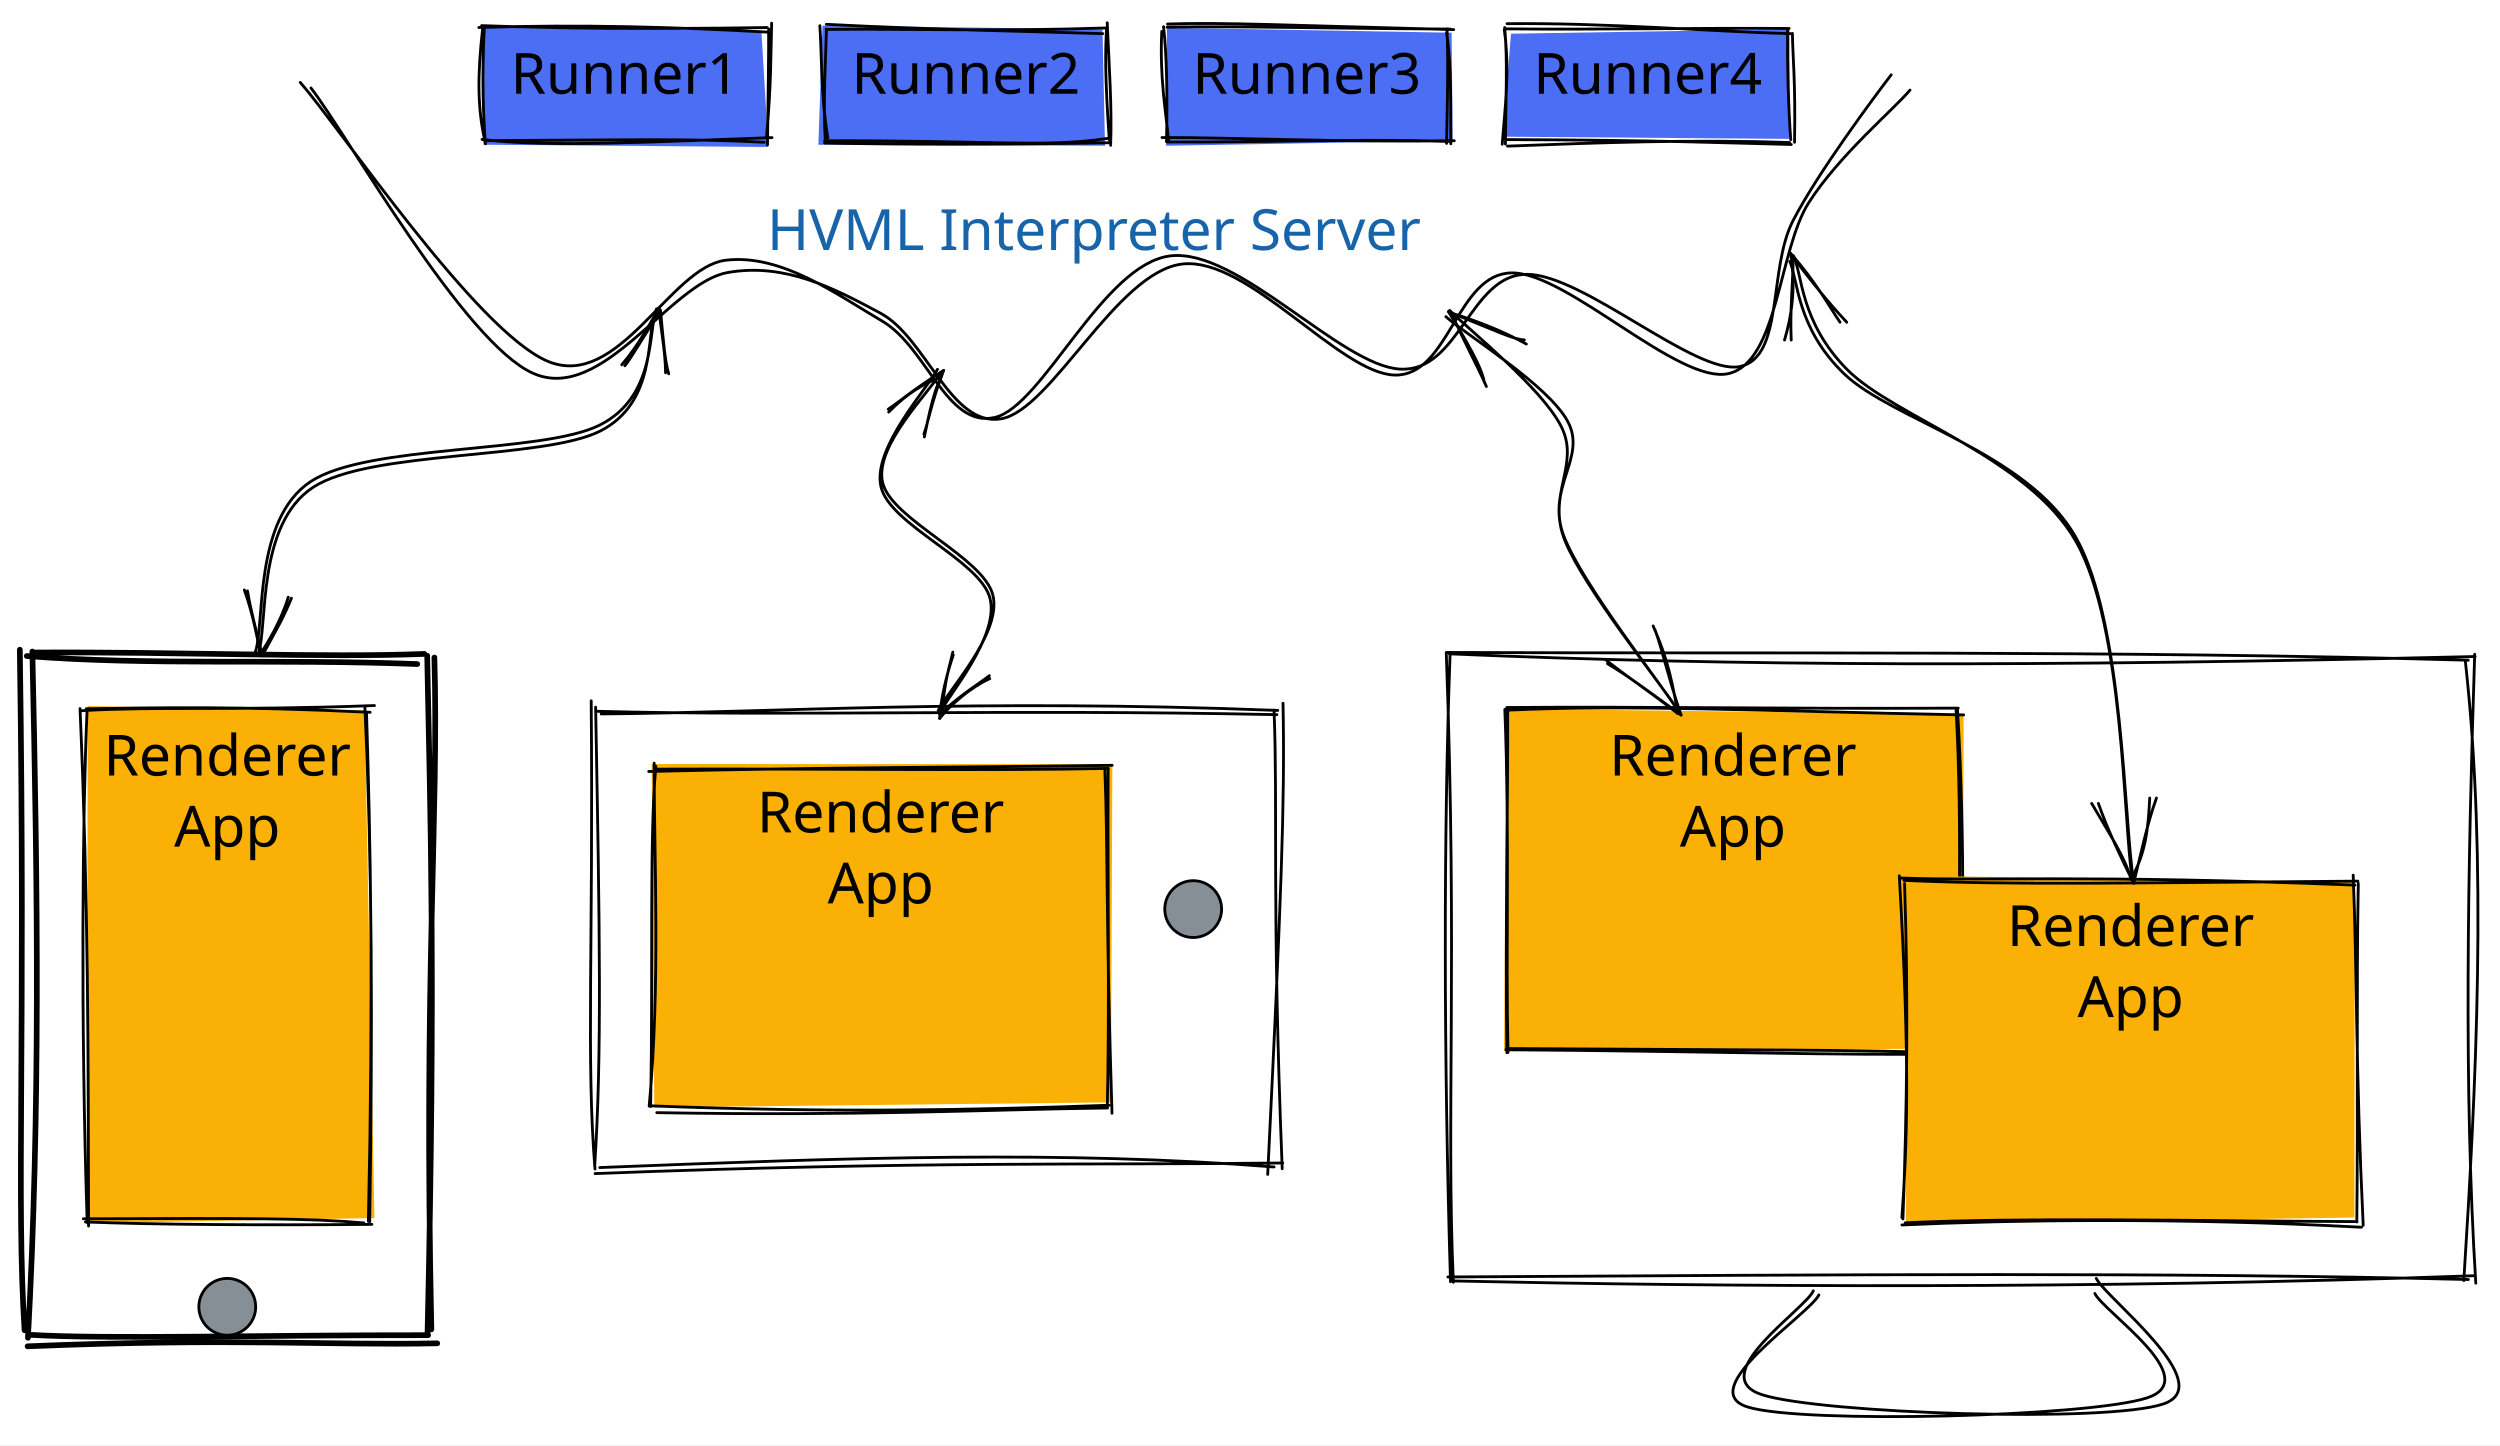
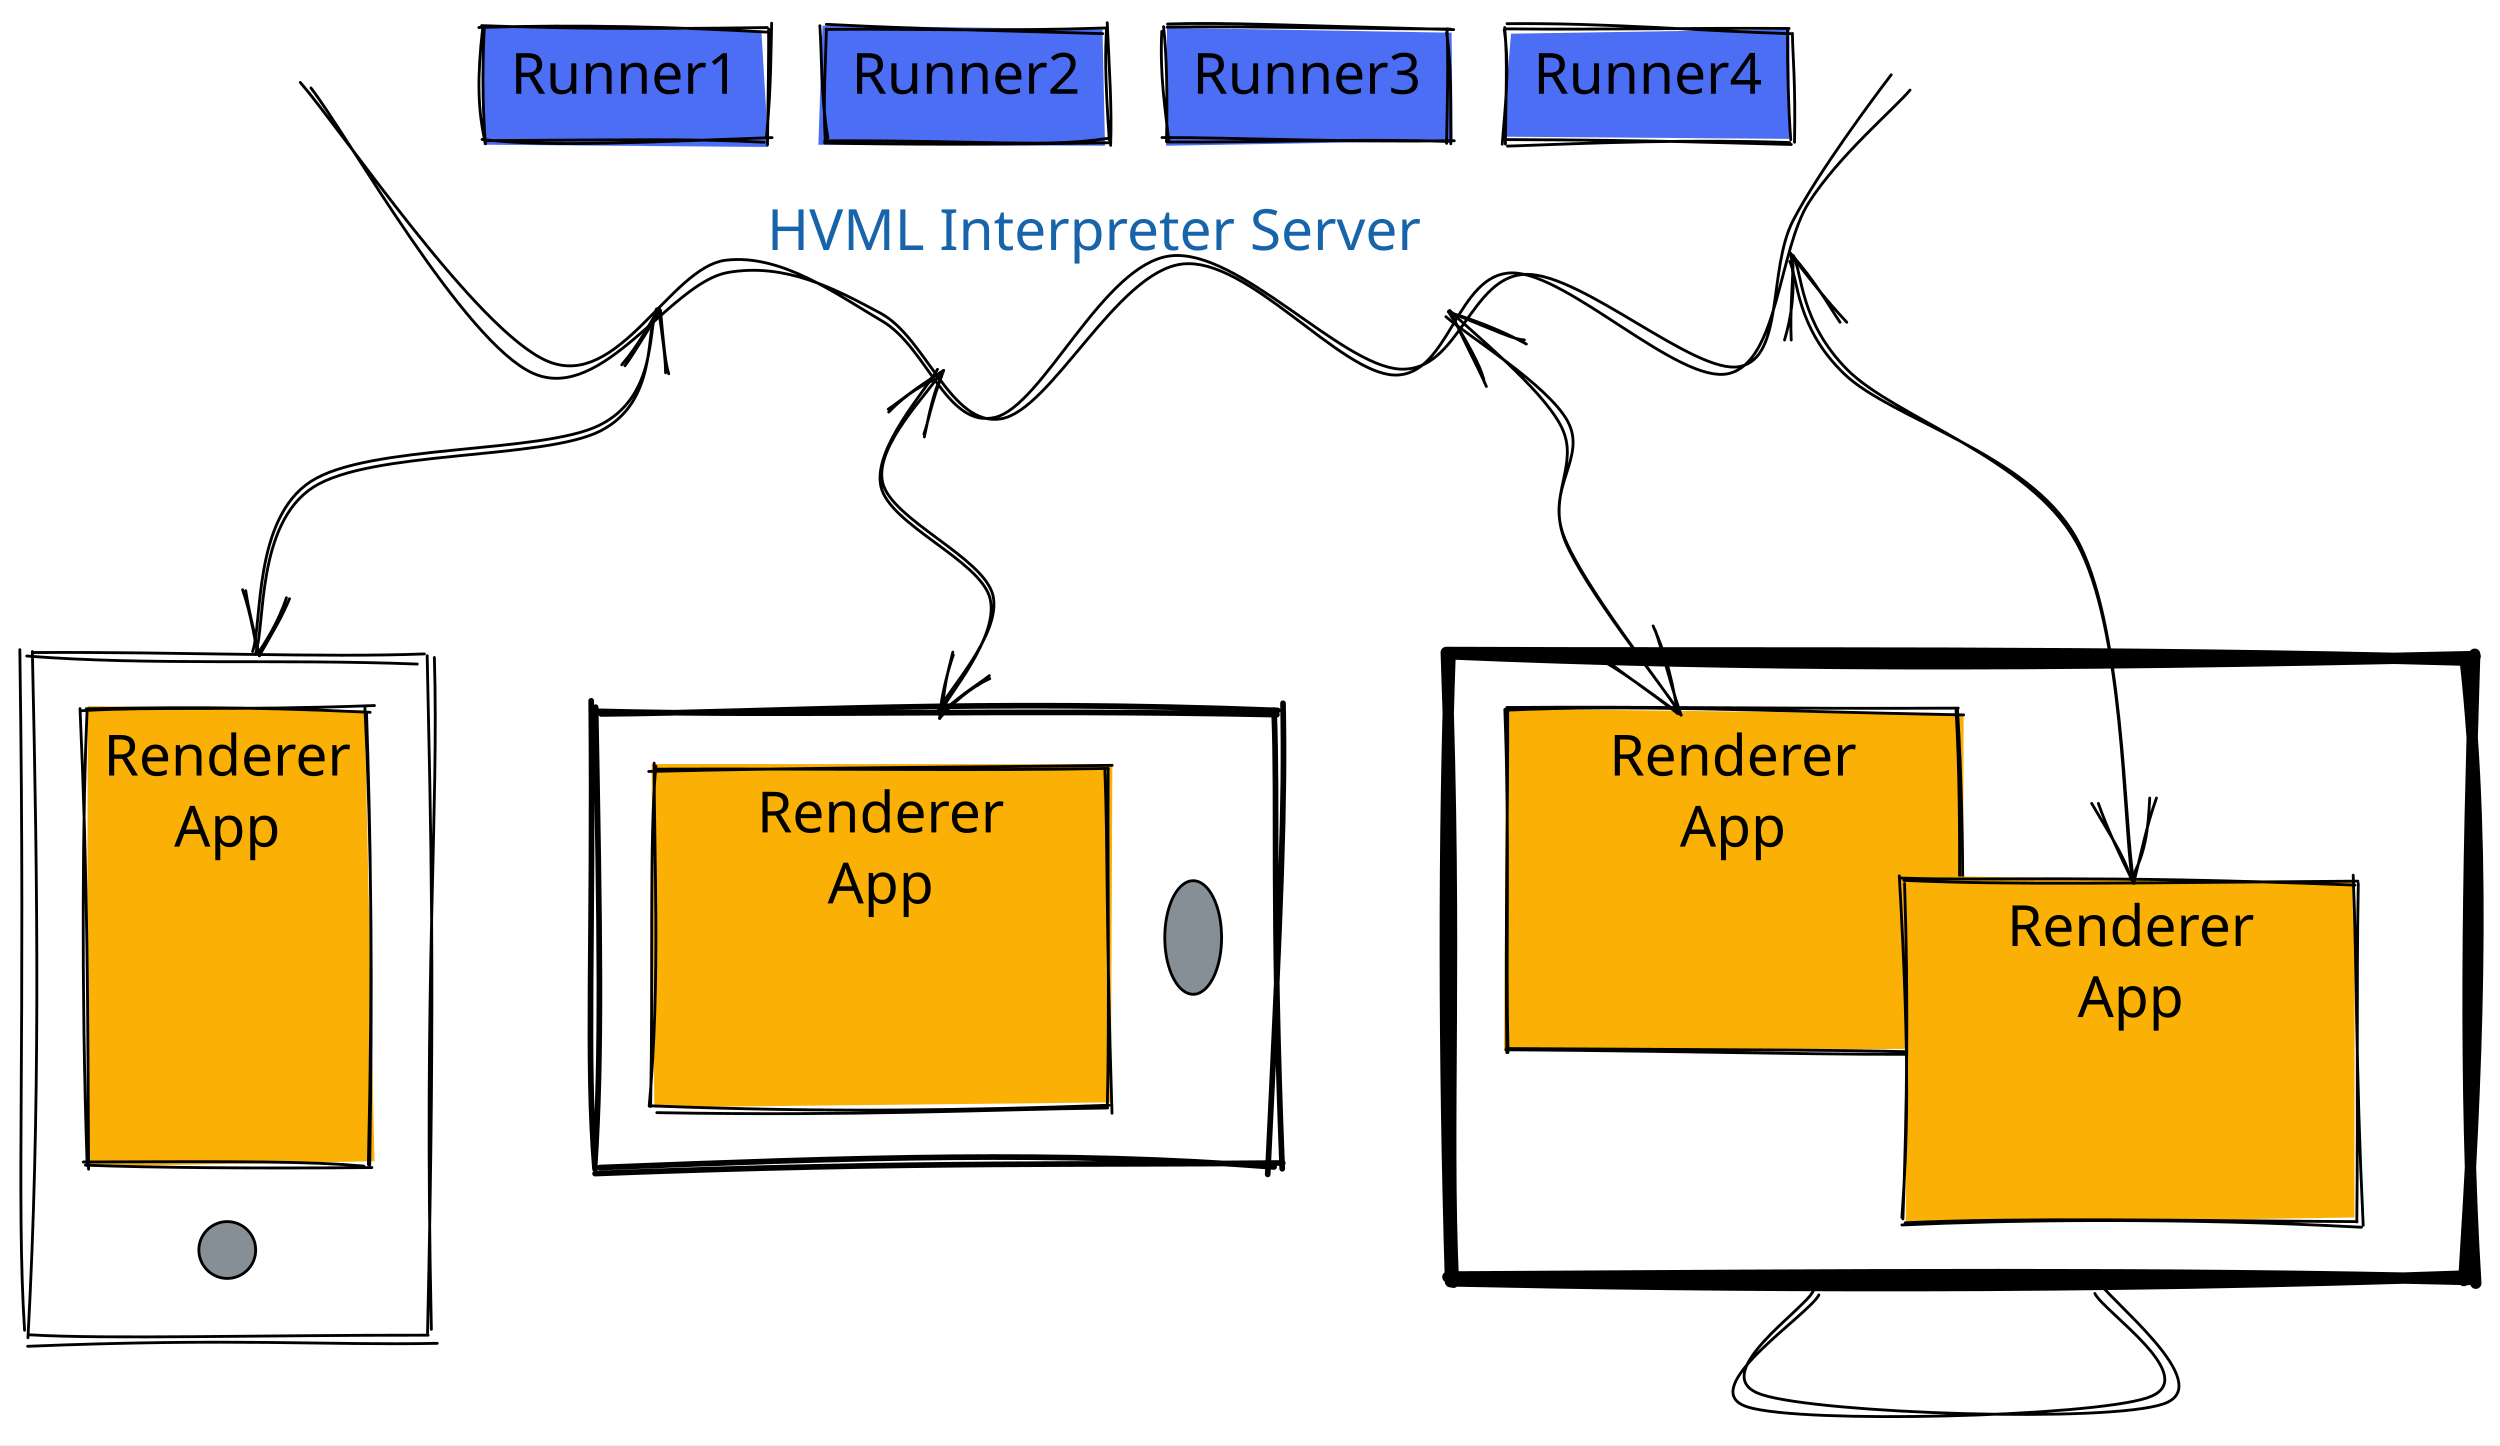
<svg xmlns="http://www.w3.org/2000/svg" version="1.1" viewBox="0 0 880 508.655" width="880" height="508.655">
  <defs>
    <style>
      @font-face {
        font-family: "Virgil";
        src: url("https://excalidraw.com/Virgil.woff2");
      }
      @font-face {
        font-family: "Cascadia";
        src: url("https://excalidraw.com/Cascadia.woff2");
      }
    </style>
  </defs>
  <rect x="0" y="0" width="880" height="508.655" fill="#ffffff" />
  <g stroke-linecap="round" transform="translate(170 10) rotate(0 50 20)">
    <path d="M0.25 -0.26 L98.01 0.78 L100.43 41.74 L0.19 40.94" stroke="none" stroke-width="0" fill="#4c6ef5" />
    <path d="M-1.45 -0.32 C34.7 -1.5, 68.62 -0.43, 100.08 1.3 M-0.46 -0.98 C27.23 0, 55.97 0.34, 100.05 -0.3 M101.62 -1.84 C101.31 8.57, 101.52 19.4, 99.81 38.25 M100.56 0.2 C100.6 9.9, 100.46 17.38, 100.15 40.97 M101.76 38.44 C63.19 39.74, 23.2 42.07, -0.3 39.07 M99.03 40.08 C73.35 38.69, 47.61 39.28, 0.7 39.51 M0.91 40.62 C-1.97 28.57, -2 16.65, -0.1 0.01 M0.76 39.71 C0.18 30.13, -0.46 18.38, 0.49 -0.77" stroke="#000000" stroke-width="1" fill="none" />
  </g>
  <g transform="translate(175 15) rotate(0 45 12.5)">
    <text x="45" y="18" font-family="Virgil, Segoe UI Emoji" font-size="20px" fill="#000000" text-anchor="middle" style="white-space: pre;" direction="ltr">Runner1</text>
  </g>
  <g stroke-linecap="round" transform="translate(290 10) rotate(0 50 20)">
    <path d="M-0.49 -0.98 L98.08 0.33 L98.96 41.29 L-1.93 40.96" stroke="none" stroke-width="0" fill="#4c6ef5" />
    <path d="M0.86 -1.44 C37.9 0.47, 72.19 1.02, 98.17 1.84 M0.77 0.35 C30.24 0.03, 59.45 1.18, 99.85 -0.17 M99.74 -1.99 C100.48 14.37, 101.43 28.07, 100.94 41.16 M99.49 -0.21 C99.09 7.96, 98.87 16.03, 100.47 39.22 M99.86 38.72 C77.83 42.03, 58.35 39.35, 0.28 39.56 M100.51 40.25 C63.74 40.9, 27.37 40.91, 0.27 40.34 M1.4 38.54 C-1.16 23.37, -0.71 8.72, -1.41 -0.95 M0.52 39.93 C-0.35 25.02, 0.7 10.29, 0.91 0.22" stroke="#000000" stroke-width="1" fill="none" />
  </g>
  <g transform="translate(295 15) rotate(0 45 12.5)">
    <text x="45" y="18" font-family="Virgil, Segoe UI Emoji" font-size="20px" fill="#000000" text-anchor="middle" style="white-space: pre;" direction="ltr">Runner2</text>
  </g>
  <g stroke-linecap="round" transform="translate(10 230) rotate(0 70 120)">
-     <path d="M-0.57 0.92 C42.76 4.33, 88.25 1.88, 136.87 3.75 M1.89 -0.31 C52.89 -0.62, 104.12 1.55, 139.38 0.18 M142.9 1.44 C144.52 56.48, 139.09 112.35, 141.84 237.94 M140.37 0.82 C141.51 58.34, 143.37 113.71, 140.49 239.47 M143.91 242.85 C105.41 243.63, 72.61 240.91, -0.28 243.9 M140.69 239.98 C83.07 239.92, 27.44 241.47, 0.57 239.86 M-1.35 238.26 C-4.35 191.26, -0.94 139, -3.02 -1.31 M-0.16 240.9 C4.18 160.66, 3.31 84.72, 1.39 -0.66" stroke="#000000" stroke-width="2" fill="none" />
+     <path d="M-0.57 0.92 C42.76 4.33, 88.25 1.88, 136.87 3.75 M1.89 -0.31 C52.89 -0.62, 104.12 1.55, 139.38 0.18 M142.9 1.44 C144.52 56.48, 139.09 112.35, 141.84 237.94 M140.37 0.82 C141.51 58.34, 143.37 113.71, 140.49 239.47 M143.91 242.85 C105.41 243.63, 72.61 240.91, -0.28 243.9 M140.69 239.98 C83.07 239.92, 27.44 241.47, 0.57 239.86 M-1.35 238.26 C-4.35 191.26, -0.94 139, -3.02 -1.31 M-0.16 240.9 C4.18 160.66, 3.31 84.72, 1.39 -0.66" stroke="#000000" stroke-width="1" fill="none" />
  </g>
-   <g stroke-linecap="round" transform="translate(30 250) rotate(0 50 90)">
-     <path d="M0.85 -1.47 L98.36 0.09 L101.81 178.76 L0.67 180.59" stroke="none" stroke-width="0" fill="#fab005" />
-     <path d="M-1.36 0.18 C24.65 -1.42, 51.72 0.24, 101.81 -1.65 M0.36 -0.52 C27.04 -0.9, 53.45 -1.49, 100.29 0.73 M98.43 -1 C101.02 54.22, 101.17 110.94, 100.14 180.03 M99.02 0.98 C100.4 46.89, 101.48 96.34, 99.67 179.92 M98.08 180.47 C78.91 178.76, 56.43 178.8, -0.67 179.02 M100.89 180.98 C61.68 181.34, 23.2 181.05, 0.07 180.13 M1.17 181.56 C1.06 122.09, 1.12 68, -1.83 -0.57 M0.69 180.36 C-1.63 108.81, -0.98 37.24, 0.67 -0.4" stroke="#000000" stroke-width="1" fill="none" />
+   <g stroke-linecap="round" transform="translate(30 250) rotate(0 50 80)">
+     <path d="M0.85 -1.47 L98.36 0.09 L101.81 158.76 L0.67 160.59" stroke="none" stroke-width="0" fill="#fab005" />
+     <path d="M-1.36 0.18 C24.65 -1.42, 51.72 0.24, 101.81 -1.65 M0.36 -0.52 C27.04 -0.9, 53.45 -1.49, 100.29 0.73 M98.43 -1 C100.93 48.09, 101.07 98.68, 100.14 160.03 M99.02 0.98 C100.32 41.57, 101.4 85.7, 99.67 159.92 M98.08 160.47 C78.91 158.76, 56.43 158.8, -0.67 159.02 M100.89 160.98 C61.68 161.34, 23.2 161.05, 0.07 160.13 M1.17 161.56 C0.89 108.34, 0.95 60.52, -1.83 -0.57 M0.69 160.36 C-1.49 96.72, -0.84 33.05, 0.67 -0.4" stroke="#000000" stroke-width="1" fill="none" />
  </g>
  <g transform="translate(35 255) rotate(0 45 25)">
    <text x="45" y="18" font-family="Virgil, Segoe UI Emoji" font-size="20px" fill="#000000" text-anchor="middle" style="white-space: pre;" direction="ltr">Renderer</text>
    <text x="45" y="43" font-family="Virgil, Segoe UI Emoji" font-size="20px" fill="#000000" text-anchor="middle" style="white-space: pre;" direction="ltr">App</text>
  </g>
  <g stroke-linecap="round">
-     <g transform="translate(90 230) rotate(0 70.50863 -60.51018)">
-       <path d="M0.9 0.26 C4.36 -9.68, 0.19 -45.41, 20.24 -58.49 C40.3 -71.58, 101.18 -68.14, 121.23 -78.25 C141.28 -88.36, 137.38 -112.39, 140.56 -119.16 M-0.09 -0.65 C3.28 -10.46, -0.82 -47.22, 19.37 -60.5 C39.57 -73.78, 100.78 -70.22, 121.06 -80.35 C141.35 -90.48, 138.11 -114.41, 141.1 -121.28" stroke="#000000" stroke-width="1" fill="none" />
+     <g transform="translate(88.99383 230) rotate(0 71.01172 -60.51018)">
+       <path d="M0.9 0.26 C4.53 -9.68, 1.02 -45.41, 21.25 -58.49 C41.47 -71.58, 102.18 -68.14, 122.24 -78.25 C142.29 -88.36, 138.38 -112.39, 141.57 -119.16 M-0.09 -0.65 C3.44 -10.46, 0.02 -47.22, 20.38 -60.5 C40.74 -73.78, 101.78 -70.22, 122.07 -80.35 C142.36 -90.48, 139.11 -114.41, 142.11 -121.28" stroke="#000000" stroke-width="1" fill="none" />
    </g>
-     <g transform="translate(90 230) rotate(0 70.50863 -60.51018)">
-       <path d="M-2.88 -22.01 C-1.66 -14.63, -0.17 -9.83, 2.29 0.83 M-3.99 -22.35 C-0.53 -12.76, 0.64 -3.97, 1.81 -0.02" stroke="#000000" stroke-width="1" fill="none" />
+     <g transform="translate(88.99383 230) rotate(0 71.01172 -60.51018)">
+       <path d="M-2.5 -22.08 C-1.37 -14.68, 0.02 -9.86, 2.29 0.83 M-3.6 -22.42 C-0.29 -12.8, 0.72 -3.98, 1.81 -0.02" stroke="#000000" stroke-width="1" fill="none" />
    </g>
-     <g transform="translate(90 230) rotate(0 70.50863 -60.51018)">
-       <path d="M12.58 -19.45 C9.83 -12.61, 7.36 -8.47, 2.29 0.83 M11.47 -19.79 C8.85 -11.13, 3.94 -3.34, 1.81 -0.02" stroke="#000000" stroke-width="1" fill="none" />
+     <g transform="translate(88.99383 230) rotate(0 71.01172 -60.51018)">
+       <path d="M12.92 -19.25 C10.08 -12.46, 7.52 -8.37, 2.29 0.83 M11.82 -19.6 C9.05 -11.01, 4.02 -3.3, 1.81 -0.02" stroke="#000000" stroke-width="1" fill="none" />
    </g>
-     <g transform="translate(90 230) rotate(0 70.50863 -60.51018)">
-       <path d="M145.39 -98.43 C144.13 -102.54, 143.55 -109.29, 142.5 -120.71 M144.28 -98.78 C144.24 -106.86, 142.24 -115.77, 142.01 -121.57" stroke="#000000" stroke-width="1" fill="none" />
+     <g transform="translate(88.99383 230) rotate(0 71.01172 -60.51018)">
+       <path d="M146.39 -98.43 C145.13 -102.54, 144.56 -109.29, 143.5 -120.71 M145.29 -98.78 C145.24 -106.86, 143.24 -115.77, 143.02 -121.57" stroke="#000000" stroke-width="1" fill="none" />
    </g>
-     <g transform="translate(90 230) rotate(0 70.50863 -60.51018)">
-       <path d="M129.96 -101.25 C132.68 -104.74, 136.04 -110.77, 142.5 -120.71 M128.86 -101.59 C134.89 -108.64, 138.94 -116.45, 142.01 -121.57" stroke="#000000" stroke-width="1" fill="none" />
+     <g transform="translate(88.99383 230) rotate(0 71.01172 -60.51018)">
+       <path d="M130.97 -101.25 C133.68 -104.74, 137.05 -110.77, 143.5 -120.71 M129.86 -101.59 C135.89 -108.64, 139.95 -116.45, 143.02 -121.57" stroke="#000000" stroke-width="1" fill="none" />
    </g>
  </g>
  <g stroke-linecap="round">
    <g transform="translate(330.6071 131.0874) rotate(0 -0.7879799 59.53093)">
      <path d="M0.56 -0.03 C-2.89 6.52, -22.98 25.69, -19.92 38.77 C-16.87 51.85, 15.64 65.07, 18.9 78.44 C22.16 91.81, 2.73 112.42, -0.36 119 M-0.61 -1.09 C-4.23 5.69, -23.59 26.8, -20.51 40.23 C-17.43 53.67, 14.45 66.19, 17.87 79.51 C21.29 92.83, 3.09 113.77, 0.02 120.15" stroke="#000000" stroke-width="1" fill="none" />
    </g>
    <g transform="translate(330.6071 131.0874) rotate(0 -0.7879799 59.53093)">
      <path d="M-5.24 22.72 C-3.24 12.83, -1.68 6.16, 0.7 1.6 M-5.39 21.69 C-3.68 16.92, -3.12 11.8, 1.55 -0.71" stroke="#000000" stroke-width="1" fill="none" />
    </g>
    <g transform="translate(330.6071 131.0874) rotate(0 -0.7879799 59.53093)">
      <path d="M-17.78 13.97 C-11.23 7.22, -5.08 3.75, 0.7 1.6 M-17.94 12.94 C-13.57 10.05, -10.28 6.83, 1.55 -0.71" stroke="#000000" stroke-width="1" fill="none" />
    </g>
    <g transform="translate(330.6071 131.0874) rotate(0 -0.7879799 59.53093)">
      <path d="M4.95 99.49 C2.85 105.52, 0.48 114.73, 0.16 121.78 M4.79 98.46 C3.79 103.16, 2.02 107.48, 1.01 119.47" stroke="#000000" stroke-width="1" fill="none" />
    </g>
    <g transform="translate(330.6071 131.0874) rotate(0 -0.7879799 59.53093)">
      <path d="M17.8 107.79 C11.03 110.85, 3.96 117.02, 0.16 121.78 M17.64 106.75 C13.92 109.67, 9.35 112.19, 1.01 119.47" stroke="#000000" stroke-width="1" fill="none" />
    </g>
  </g>
  <g stroke-linecap="round" transform="translate(510 230) rotate(0 180 110)">
-     <path d="M-0.6 -0.34 C114.29 0.18, 234.34 -1.08, 358.82 2.4 M0.16 0.15 C101.97 4.51, 203.82 4.78, 361.25 1.1 M357.78 2.56 C365.67 73.35, 361.55 153, 357.26 220.76 M361.09 0.29 C358.67 76.25, 357.21 152.96, 361.48 221.69 M360.79 219.06 C226.18 223.88, 95.13 222.94, 0.77 220.88 M358.87 220.39 C252.68 217.79, 143.55 218.66, -0.34 219.49 M1.59 221.36 C-0.99 164.13, 3.05 108.61, -0.92 -0.33 M0.58 221.17 C-1.81 141.38, -1.87 63.84, 0.43 0.31" stroke="#000000" stroke-width="1" fill="none" />
+     <path d="M-0.6 -0.34 C114.29 0.18, 234.34 -1.08, 358.82 2.4 M0.16 0.15 C101.97 4.51, 203.82 4.78, 361.25 1.1 M357.78 2.56 C365.67 73.35, 361.55 153, 357.26 220.76 M361.09 0.29 C358.67 76.25, 357.21 152.96, 361.48 221.69 M360.79 219.06 C226.18 223.88, 95.13 222.94, 0.77 220.88 M358.87 220.39 C252.68 217.79, 143.55 218.66, -0.34 219.49 M1.59 221.36 C-0.99 164.13, 3.05 108.61, -0.92 -0.33 M0.58 221.17 C-1.81 141.38, -1.87 63.84, 0.43 0.31" stroke="#000000" stroke-width="4" fill="none" />
  </g>
  <g transform="translate(270 70) rotate(0 121.5 12.5)">
    <text x="0" y="18" font-family="Virgil, Segoe UI Emoji" font-size="20px" fill="#1864ab" text-anchor="start" style="white-space: pre;" direction="ltr">HVML Interpreter Server</text>
  </g>
  <g stroke-linecap="round" transform="translate(410 10) rotate(0 50 20)">
    <path d="M0.76 -0.23 L100.97 1.51 L101.33 39.5 L0.45 41.31" stroke="none" stroke-width="0" fill="#4c6ef5" />
    <path d="M0.98 -1.55 C21.07 -2.21, 43.14 -1.06, 101.7 0.42 M0.82 -0.43 C25.88 -0.91, 53.94 0.02, 100.45 0.23 M99.2 1.46 C100.46 10.54, 100.73 16.48, 100.68 40.61 M99.35 0.12 C99.86 12.67, 99.46 25.69, 99.19 40.47 M101.91 39.54 C62.87 40.13, 23.36 38.36, -0.98 38.41 M99.83 39.8 C67.45 38.7, 34.73 40.21, 0.8 39.98 M1.39 39.47 C0.3 29.07, -1.81 16.97, -1.06 1.06 M0.61 39.88 C0.98 23.72, 0.68 9.1, -0.43 -0.61" stroke="#000000" stroke-width="1" fill="none" />
  </g>
  <g transform="translate(415 15) rotate(0 45 12.5)">
    <text x="45" y="18" font-family="Virgil, Segoe UI Emoji" font-size="20px" fill="#000000" text-anchor="middle" style="white-space: pre;" direction="ltr">Runner3</text>
  </g>
  <g stroke-linecap="round" transform="translate(530 10) rotate(0 50 20)">
    <path d="M1.88 1.86 L99.93 0.28 L99.85 38.89 L-1.09 38.11" stroke="none" stroke-width="0" fill="#4c6ef5" />
    <path d="M0.47 -1.66 C36 -2.02, 70.25 1.01, 100.37 1.86 M0.31 0.16 C33.44 0.5, 65.71 -0.22, 99.75 0.02 M100.93 1.76 C101 9.52, 102.07 18.4, 101.68 40.08 M99.2 0.29 C99.12 13.47, 99.49 27.69, 100.34 39.17 M99.97 40.19 C66.59 38.96, 31.26 40.27, 0.63 41.44 M100.53 40.86 C76.57 40.3, 55.43 39.35, 0.64 39.14 M-1.22 40.76 C-0.21 27.6, 1.53 14.6, -0.5 0.45 M-0.09 40.71 C-0.01 24.94, 0.75 11.56, -0.35 -0.31" stroke="#000000" stroke-width="1" fill="none" />
  </g>
  <g transform="translate(535 15) rotate(0 45 12.5)">
    <text x="45" y="18" font-family="Virgil, Segoe UI Emoji" font-size="20px" fill="#000000" text-anchor="middle" style="white-space: pre;" direction="ltr">Runner4</text>
  </g>
  <g stroke-linecap="round">
    <g transform="translate(110 30) rotate(0 279.013 56.97229)">
      <path d="M-0.55 0.96 C12.62 17.94, 53.22 90.59, 77.69 101.42 C102.15 112.24, 125.85 69.44, 146.23 65.91 C166.61 62.39, 183.94 71.67, 199.96 80.26 C215.97 88.85, 224.61 120.32, 242.32 117.43 C260.03 114.54, 283.14 65.49, 306.24 62.93 C329.33 60.36, 361.56 101.49, 380.89 102.02 C400.22 102.54, 402.61 66.15, 422.22 66.06 C441.83 65.97, 481.11 105.61, 498.52 101.49 C515.93 97.36, 516.06 57.95, 526.69 41.32 C537.33 24.69, 556.83 8.3, 562.32 1.71 M-4.3 -0.99 C9.85 15.2, 57.87 86.75, 82.83 97.18 C107.79 107.61, 125.85 63.96, 145.47 61.6 C165.08 59.24, 184.74 73.78, 200.51 83.01 C216.29 92.23, 223.19 120.78, 240.1 116.96 C257.02 113.13, 278.19 62.9, 301.99 60.07 C325.78 57.23, 362 98.85, 382.88 99.93 C403.77 101.01, 407.39 66.71, 427.31 66.56 C447.23 66.41, 486.77 102.18, 502.41 99.03 C518.05 95.87, 512.29 64.74, 521.17 47.62 C530.05 30.5, 549.87 3.97, 555.7 -3.67" stroke="#000000" stroke-width="1" fill="none" />
    </g>
  </g>
  <g stroke-linecap="round" transform="translate(210 250) rotate(0 120 80)">
-     <path d="M1.61 1.31 C64.47 0.78, 131.89 -4.1, 239.77 0.07 M-0.27 0.37 C70.68 2.19, 143.38 -0.45, 239.46 1.56 M241.62 -2.45 C242.34 32.95, 240.91 67.44, 236.23 163.39 M238.46 -0.08 C239.86 35.06, 237.62 67.74, 241.34 161.4 M241.53 159.37 C175.08 160.17, 113.65 158.67, -0.53 163.1 M238.48 160.77 C163.62 154.92, 90.05 157.45, 1.13 160.98 M-0.56 161.49 C-3.71 123.21, -1.11 82.21, -1.9 -3.31 M-0.67 160.35 C1.86 121.76, 1.13 78.32, -0.34 -1.08" stroke="#000000" stroke-width="1" fill="none" />
+     <path d="M1.61 1.31 C64.47 0.78, 131.89 -4.1, 239.77 0.07 M-0.27 0.37 C70.68 2.19, 143.38 -0.45, 239.46 1.56 M241.62 -2.45 C242.34 32.95, 240.91 67.44, 236.23 163.39 M238.46 -0.08 C239.86 35.06, 237.62 67.74, 241.34 161.4 M241.53 159.37 C175.08 160.17, 113.65 158.67, -0.53 163.1 M238.48 160.77 C163.62 154.92, 90.05 157.45, 1.13 160.98 M-0.56 161.49 C-3.71 123.21, -1.11 82.21, -1.9 -3.31 M-0.67 160.35 C1.86 121.76, 1.13 78.32, -0.34 -1.08" stroke="#000000" stroke-width="2" fill="none" />
  </g>
  <g stroke-linecap="round">
    <g transform="translate(637.541 453.9479) rotate(0 50.96149 20.3796)">
      <path d="M2.71 1.87 C-0.82 8.91, -41.66 35.26, -22.41 41.3 C-3.16 47.34, 97.84 44.77, 118.22 38.11 C138.59 31.46, 102.99 7.91, 99.84 1.35 M0.74 0.42 C-1.83 6.7, -37.87 30.36, -17.31 36.99 C3.25 43.62, 104.47 47.03, 124.08 40.2 C143.69 33.38, 103.66 2.92, 100.34 -3.95" stroke="#000000" stroke-width="1" fill="none" />
    </g>
  </g>
-   <g stroke-linecap="round" transform="translate(70 450) rotate(0 10 10)">
+   <g stroke-linecap="round" transform="translate(70 430) rotate(0 10 10)">
    <path d="M20 10 C20 10.58, 19.95 11.17, 19.85 11.74 C19.75 12.31, 19.59 12.88, 19.4 13.42 C19.2 13.96, 18.95 14.5, 18.66 15 C18.37 15.5, 18.03 15.98, 17.66 16.43 C17.29 16.87, 16.87 17.29, 16.43 17.66 C15.98 18.03, 15.5 18.37, 15 18.66 C14.5 18.95, 13.96 19.2, 13.42 19.4 C12.88 19.59, 12.31 19.75, 11.74 19.85 C11.17 19.95, 10.58 20, 10 20 C9.42 20, 8.83 19.95, 8.26 19.85 C7.69 19.75, 7.12 19.59, 6.58 19.4 C6.04 19.2, 5.5 18.95, 5 18.66 C4.5 18.37, 4.02 18.03, 3.57 17.66 C3.13 17.29, 2.71 16.87, 2.34 16.43 C1.97 15.98, 1.63 15.5, 1.34 15 C1.05 14.5, 0.8 13.96, 0.6 13.42 C0.41 12.88, 0.25 12.31, 0.15 11.74 C0.05 11.17, 0 10.58, 0 10 C0 9.42, 0.05 8.83, 0.15 8.26 C0.25 7.69, 0.41 7.12, 0.6 6.58 C0.8 6.04, 1.05 5.5, 1.34 5 C1.63 4.5, 1.97 4.02, 2.34 3.57 C2.71 3.13, 3.13 2.71, 3.57 2.34 C4.02 1.97, 4.5 1.63, 5 1.34 C5.5 1.05, 6.04 0.8, 6.58 0.6 C7.12 0.41, 7.69 0.25, 8.26 0.15 C8.83 0.05, 9.42 0, 10 0 C10.58 0, 11.17 0.05, 11.74 0.15 C12.31 0.25, 12.88 0.41, 13.42 0.6 C13.96 0.8, 14.5 1.05, 15 1.34 C15.5 1.63, 15.98 1.97, 16.43 2.34 C16.87 2.71, 17.29 3.13, 17.66 3.57 C18.03 4.02, 18.37 4.5, 18.66 5 C18.95 5.5, 19.2 6.04, 19.4 6.58 C19.59 7.12, 19.75 7.69, 19.85 8.26 C19.95 8.83, 19.97 9.71, 20 10 C20.03 10.29, 20.03 9.71, 20 10" stroke="none" stroke-width="0" fill="#868e96" />
    <path d="M20 10 C20 10.58, 19.95 11.17, 19.85 11.74 C19.75 12.31, 19.59 12.88, 19.4 13.42 C19.2 13.96, 18.95 14.5, 18.66 15 C18.37 15.5, 18.03 15.98, 17.66 16.43 C17.29 16.87, 16.87 17.29, 16.43 17.66 C15.98 18.03, 15.5 18.37, 15 18.66 C14.5 18.95, 13.96 19.2, 13.42 19.4 C12.88 19.59, 12.31 19.75, 11.74 19.85 C11.17 19.95, 10.58 20, 10 20 C9.42 20, 8.83 19.95, 8.26 19.85 C7.69 19.75, 7.12 19.59, 6.58 19.4 C6.04 19.2, 5.5 18.95, 5 18.66 C4.5 18.37, 4.02 18.03, 3.57 17.66 C3.13 17.29, 2.71 16.87, 2.34 16.43 C1.97 15.98, 1.63 15.5, 1.34 15 C1.05 14.5, 0.8 13.96, 0.6 13.42 C0.41 12.88, 0.25 12.31, 0.15 11.74 C0.05 11.17, 0 10.58, 0 10 C0 9.42, 0.05 8.83, 0.15 8.26 C0.25 7.69, 0.41 7.12, 0.6 6.58 C0.8 6.04, 1.05 5.5, 1.34 5 C1.63 4.5, 1.97 4.02, 2.34 3.57 C2.71 3.13, 3.13 2.71, 3.57 2.34 C4.02 1.97, 4.5 1.63, 5 1.34 C5.5 1.05, 6.04 0.8, 6.58 0.6 C7.12 0.41, 7.69 0.25, 8.26 0.15 C8.83 0.05, 9.42 0, 10 0 C10.58 0, 11.17 0.05, 11.74 0.15 C12.31 0.25, 12.88 0.41, 13.42 0.6 C13.96 0.8, 14.5 1.05, 15 1.34 C15.5 1.63, 15.98 1.97, 16.43 2.34 C16.87 2.71, 17.29 3.13, 17.66 3.57 C18.03 4.02, 18.37 4.5, 18.66 5 C18.95 5.5, 19.2 6.04, 19.4 6.58 C19.59 7.12, 19.75 7.69, 19.85 8.26 C19.95 8.83, 19.97 9.71, 20 10 C20.03 10.29, 20.03 9.71, 20 10" stroke="#000000" stroke-width="1" fill="none" />
  </g>
-   <g stroke-linecap="round" transform="translate(410 310) rotate(0 10 10)">
-     <path d="M20 10 C20 10.58, 19.95 11.17, 19.85 11.74 C19.75 12.31, 19.59 12.88, 19.4 13.42 C19.2 13.96, 18.95 14.5, 18.66 15 C18.37 15.5, 18.03 15.98, 17.66 16.43 C17.29 16.87, 16.87 17.29, 16.43 17.66 C15.98 18.03, 15.5 18.37, 15 18.66 C14.5 18.95, 13.96 19.2, 13.42 19.4 C12.88 19.59, 12.31 19.75, 11.74 19.85 C11.17 19.95, 10.58 20, 10 20 C9.42 20, 8.83 19.95, 8.26 19.85 C7.69 19.75, 7.12 19.59, 6.58 19.4 C6.04 19.2, 5.5 18.95, 5 18.66 C4.5 18.37, 4.02 18.03, 3.57 17.66 C3.13 17.29, 2.71 16.87, 2.34 16.43 C1.97 15.98, 1.63 15.5, 1.34 15 C1.05 14.5, 0.8 13.96, 0.6 13.42 C0.41 12.88, 0.25 12.31, 0.15 11.74 C0.05 11.17, 0 10.58, 0 10 C0 9.42, 0.05 8.83, 0.15 8.26 C0.25 7.69, 0.41 7.12, 0.6 6.58 C0.8 6.04, 1.05 5.5, 1.34 5 C1.63 4.5, 1.97 4.02, 2.34 3.57 C2.71 3.13, 3.13 2.71, 3.57 2.34 C4.02 1.97, 4.5 1.63, 5 1.34 C5.5 1.05, 6.04 0.8, 6.58 0.6 C7.12 0.41, 7.69 0.25, 8.26 0.15 C8.83 0.05, 9.42 0, 10 0 C10.58 0, 11.17 0.05, 11.74 0.15 C12.31 0.25, 12.88 0.41, 13.42 0.6 C13.96 0.8, 14.5 1.05, 15 1.34 C15.5 1.63, 15.98 1.97, 16.43 2.34 C16.87 2.71, 17.29 3.13, 17.66 3.57 C18.03 4.02, 18.37 4.5, 18.66 5 C18.95 5.5, 19.2 6.04, 19.4 6.58 C19.59 7.12, 19.75 7.69, 19.85 8.26 C19.95 8.83, 19.97 9.71, 20 10 C20.03 10.29, 20.03 9.71, 20 10" stroke="none" stroke-width="0" fill="#868e96" />
-     <path d="M20 10 C20 10.58, 19.95 11.17, 19.85 11.74 C19.75 12.31, 19.59 12.88, 19.4 13.42 C19.2 13.96, 18.95 14.5, 18.66 15 C18.37 15.5, 18.03 15.98, 17.66 16.43 C17.29 16.87, 16.87 17.29, 16.43 17.66 C15.98 18.03, 15.5 18.37, 15 18.66 C14.5 18.95, 13.96 19.2, 13.42 19.4 C12.88 19.59, 12.31 19.75, 11.74 19.85 C11.17 19.95, 10.58 20, 10 20 C9.42 20, 8.83 19.95, 8.26 19.85 C7.69 19.75, 7.12 19.59, 6.58 19.4 C6.04 19.2, 5.5 18.95, 5 18.66 C4.5 18.37, 4.02 18.03, 3.57 17.66 C3.13 17.29, 2.71 16.87, 2.34 16.43 C1.97 15.98, 1.63 15.5, 1.34 15 C1.05 14.5, 0.8 13.96, 0.6 13.42 C0.41 12.88, 0.25 12.31, 0.15 11.74 C0.05 11.17, 0 10.58, 0 10 C0 9.42, 0.05 8.83, 0.15 8.26 C0.25 7.69, 0.41 7.12, 0.6 6.58 C0.8 6.04, 1.05 5.5, 1.34 5 C1.63 4.5, 1.97 4.02, 2.34 3.57 C2.71 3.13, 3.13 2.71, 3.57 2.34 C4.02 1.97, 4.5 1.63, 5 1.34 C5.5 1.05, 6.04 0.8, 6.58 0.6 C7.12 0.41, 7.69 0.25, 8.26 0.15 C8.83 0.05, 9.42 0, 10 0 C10.58 0, 11.17 0.05, 11.74 0.15 C12.31 0.25, 12.88 0.41, 13.42 0.6 C13.96 0.8, 14.5 1.05, 15 1.34 C15.5 1.63, 15.98 1.97, 16.43 2.34 C16.87 2.71, 17.29 3.13, 17.66 3.57 C18.03 4.02, 18.37 4.5, 18.66 5 C18.95 5.5, 19.2 6.04, 19.4 6.58 C19.59 7.12, 19.75 7.69, 19.85 8.26 C19.95 8.83, 19.97 9.71, 20 10 C20.03 10.29, 20.03 9.71, 20 10" stroke="#000000" stroke-width="1" fill="none" />
+   <g stroke-linecap="round" transform="translate(410 310) rotate(0 10 20)">
+     <path d="M20 20 C20 21.16, 19.95 22.33, 19.85 23.47 C19.75 24.61, 19.59 25.75, 19.4 26.84 C19.2 27.93, 18.95 29, 18.66 30 C18.37 31, 18.03 31.97, 17.66 32.86 C17.29 33.74, 16.87 34.58, 16.43 35.32 C15.98 36.07, 15.5 36.74, 15 37.32 C14.5 37.9, 13.96 38.4, 13.42 38.79 C12.88 39.19, 12.31 39.5, 11.74 39.7 C11.17 39.9, 10.58 40, 10 40 C9.42 40, 8.83 39.9, 8.26 39.7 C7.69 39.5, 7.12 39.19, 6.58 38.79 C6.04 38.4, 5.5 37.9, 5 37.32 C4.5 36.74, 4.02 36.07, 3.57 35.32 C3.13 34.58, 2.71 33.74, 2.34 32.86 C1.97 31.97, 1.63 31, 1.34 30 C1.05 29, 0.8 27.93, 0.6 26.84 C0.41 25.75, 0.25 24.61, 0.15 23.47 C0.05 22.33, 0 21.16, 0 20 C0 18.84, 0.05 17.67, 0.15 16.53 C0.25 15.39, 0.41 14.25, 0.6 13.16 C0.8 12.07, 1.05 11, 1.34 10 C1.63 9, 1.97 8.03, 2.34 7.14 C2.71 6.26, 3.13 5.42, 3.57 4.68 C4.02 3.93, 4.5 3.26, 5 2.68 C5.5 2.1, 6.04 1.6, 6.58 1.21 C7.12 0.81, 7.69 0.5, 8.26 0.3 C8.83 0.1, 9.42 0, 10 0 C10.58 0, 11.17 0.1, 11.74 0.3 C12.31 0.5, 12.88 0.81, 13.42 1.21 C13.96 1.6, 14.5 2.1, 15 2.68 C15.5 3.26, 15.98 3.93, 16.43 4.68 C16.87 5.42, 17.29 6.26, 17.66 7.14 C18.03 8.03, 18.37 9, 18.66 10 C18.95 11, 19.2 12.07, 19.4 13.16 C19.59 14.25, 19.75 15.39, 19.85 16.53 C19.95 17.67, 19.97 19.42, 20 20 C20.03 20.58, 20.03 19.42, 20 20" stroke="none" stroke-width="0" fill="#868e96" />
+     <path d="M20 20 C20 21.16, 19.95 22.33, 19.85 23.47 C19.75 24.61, 19.59 25.75, 19.4 26.84 C19.2 27.93, 18.95 29, 18.66 30 C18.37 31, 18.03 31.97, 17.66 32.86 C17.29 33.74, 16.87 34.58, 16.43 35.32 C15.98 36.07, 15.5 36.74, 15 37.32 C14.5 37.9, 13.96 38.4, 13.42 38.79 C12.88 39.19, 12.31 39.5, 11.74 39.7 C11.17 39.9, 10.58 40, 10 40 C9.42 40, 8.83 39.9, 8.26 39.7 C7.69 39.5, 7.12 39.19, 6.58 38.79 C6.04 38.4, 5.5 37.9, 5 37.32 C4.5 36.74, 4.02 36.07, 3.57 35.32 C3.13 34.58, 2.71 33.74, 2.34 32.86 C1.97 31.97, 1.63 31, 1.34 30 C1.05 29, 0.8 27.93, 0.6 26.84 C0.41 25.75, 0.25 24.61, 0.15 23.47 C0.05 22.33, 0 21.16, 0 20 C0 18.84, 0.05 17.67, 0.15 16.53 C0.25 15.39, 0.41 14.25, 0.6 13.16 C0.8 12.07, 1.05 11, 1.34 10 C1.63 9, 1.97 8.03, 2.34 7.14 C2.71 6.26, 3.13 5.42, 3.57 4.68 C4.02 3.93, 4.5 3.26, 5 2.68 C5.5 2.1, 6.04 1.6, 6.58 1.21 C7.12 0.81, 7.69 0.5, 8.26 0.3 C8.83 0.1, 9.42 0, 10 0 C10.58 0, 11.17 0.1, 11.74 0.3 C12.31 0.5, 12.88 0.81, 13.42 1.21 C13.96 1.6, 14.5 2.1, 15 2.68 C15.5 3.26, 15.98 3.93, 16.43 4.68 C16.87 5.42, 17.29 6.26, 17.66 7.14 C18.03 8.03, 18.37 9, 18.66 10 C18.95 11, 19.2 12.07, 19.4 13.16 C19.59 14.25, 19.75 15.39, 19.85 16.53 C19.95 17.67, 19.97 19.42, 20 20 C20.03 20.58, 20.03 19.42, 20 20" stroke="#000000" stroke-width="1" fill="none" />
  </g>
  <g stroke-linecap="round" transform="translate(230 270) rotate(0 80 60)">
    <path d="M-0.64 -1.07 L161.56 -1.03 L161.02 118.04 L0.31 119.78" stroke="none" stroke-width="0" fill="#fab005" />
    <path d="M-1.65 1.56 C57.78 0.08, 114.35 0.11, 161.48 -0.61 M0.81 0.74 C58.06 0.5, 116.92 1.37, 160.13 0.49 M158.92 1.24 C160 28.56, 159.24 52.69, 161.42 121.86 M160.06 0.77 C159.86 44.17, 160.55 85.69, 159.77 119.96 M159.85 120.01 C116.09 120.57, 72.62 122.91, 1.2 121.65 M160.37 119.05 C112.05 120.76, 62.64 121.75, -0.7 119.26 M-1.49 119.37 C2.53 75.96, 0.2 31.58, 0.26 -1.37 M-0.98 119.5 C-0.06 71.85, -1.47 24.57, 0.87 -0.28" stroke="#000000" stroke-width="1" fill="none" />
  </g>
  <g transform="translate(235 275) rotate(0 75 25)">
    <text x="75" y="18" font-family="Virgil, Segoe UI Emoji" font-size="20px" fill="#000000" text-anchor="middle" style="white-space: pre;" direction="ltr">Renderer</text>
    <text x="75" y="43" font-family="Virgil, Segoe UI Emoji" font-size="20px" fill="#000000" text-anchor="middle" style="white-space: pre;" direction="ltr">App</text>
  </g>
  <g stroke-linecap="round" transform="translate(530 250) rotate(0 80 60)">
    <path d="M0.29 -0.52 L161.19 1.45 L160.91 119.09 L-0.58 120.02" stroke="none" stroke-width="0" fill="#fab005" />
    <path d="M-0.15 0.01 C44.14 -2.07, 88.72 0.27, 161.2 1.65 M0.37 -0.95 C48.89 -1.39, 96.32 -0.4, 159.3 -0.74 M158.51 -0.63 C161.05 43.65, 158.72 86.95, 160.26 118.63 M159.02 -0.5 C161.97 47.29, 160.56 95.46, 160.87 119.72 M158.97 121.02 C115.2 121.56, 74.09 120.05, 0.1 119.51 M159.61 120.78 C125.56 119.41, 89.71 119.65, 0.27 119.09 M0.41 120.52 C-0.18 76.78, 0.84 31.29, 0.7 -0.53 M0.82 120.47 C-0.06 83.5, 1.47 45.02, -0.3 -0.27" stroke="#000000" stroke-width="1" fill="none" />
  </g>
  <g transform="translate(535 255) rotate(0 75 25)">
    <text x="75" y="18" font-family="Virgil, Segoe UI Emoji" font-size="20px" fill="#000000" text-anchor="middle" style="white-space: pre;" direction="ltr">Renderer</text>
    <text x="75" y="43" font-family="Virgil, Segoe UI Emoji" font-size="20px" fill="#000000" text-anchor="middle" style="white-space: pre;" direction="ltr">App</text>
  </g>
  <g stroke-linecap="round" transform="translate(670 310) rotate(0 80 60)">
    <path d="M0.74 -1.73 L158.86 0.44 L158.74 118.56 L0.87 120.86" stroke="none" stroke-width="0" fill="#fab005" />
    <path d="M-0.86 -0.92 C32.36 0.21, 64.11 -2.18, 158.93 1.56 M0.16 -0.11 C39.16 1.62, 79.28 0.74, 159.99 0.16 M158.32 -1.94 C159.72 31.81, 159.11 63.78, 161.84 121.3 M160.12 0.97 C159.42 38.79, 160.05 76.98, 159.6 120.14 M161.22 121.99 C97.34 118.54, 37.2 119.43, -0.52 121.19 M159.71 120.01 C100.79 119.71, 40.72 118.51, 0.64 120.43 M-0.53 118.57 C1.24 93.72, 2.48 66.23, -1.45 -1.7 M-0.17 119.07 C1.26 79.93, 1.77 41.44, 0.4 0.99" stroke="#000000" stroke-width="1" fill="none" />
  </g>
  <g transform="translate(675 315) rotate(0 75 25)">
    <text x="75" y="18" font-family="Virgil, Segoe UI Emoji" font-size="20px" fill="#000000" text-anchor="middle" style="white-space: pre;" direction="ltr">Renderer</text>
    <text x="75" y="43" font-family="Virgil, Segoe UI Emoji" font-size="20px" fill="#000000" text-anchor="middle" style="white-space: pre;" direction="ltr">App</text>
  </g>
  <g stroke-linecap="round">
    <g transform="translate(510 110) rotate(0 39.98539 69.98327)">
      <path d="M0.27 -0.75 C7.04 6.06, 32.8 26.63, 39.58 40.19 C46.37 53.74, 34.14 63.98, 40.96 80.57 C47.78 97.16, 73.96 129.89, 80.51 139.75 M-1.05 1.47 C6.18 7.98, 34.92 25.47, 41.84 38.34 C48.76 51.21, 33.94 61.64, 40.47 78.7 C47 95.76, 74.61 130.51, 81.03 140.72" stroke="#000000" stroke-width="1" fill="none" />
    </g>
    <g transform="translate(510 110) rotate(0 39.98539 69.98327)">
      <path d="M26.57 9.66 C22.87 9.49, 17.62 6.94, -0.15 -0.3 M27.27 11.1 C19.94 7.05, 11.57 3.53, 0.98 0.22" stroke="#000000" stroke-width="1" fill="none" />
    </g>
    <g transform="translate(510 110) rotate(0 39.98539 69.98327)">
      <path d="M12.5 24.6 C11.9 21.2, 9.65 15.47, -0.15 -0.3 M13.2 26.04 C9.7 17.96, 5.24 10.29, 0.98 0.22" stroke="#000000" stroke-width="1" fill="none" />
    </g>
    <g transform="translate(510 110) rotate(0 39.98539 69.98327)">
      <path d="M55.13 122.16 C62.43 128.06, 68.33 131.71, 80.61 141.17 M55.83 123.6 C63.17 128.04, 69.31 132.58, 81.73 141.69" stroke="#000000" stroke-width="1" fill="none" />
    </g>
    <g transform="translate(510 110) rotate(0 39.98539 69.98327)">
      <path d="M71.9 110.33 C75.54 118.8, 77.86 124.98, 80.61 141.17 M72.6 111.77 C75.34 119.36, 76.82 127.18, 81.73 141.69" stroke="#000000" stroke-width="1" fill="none" />
    </g>
  </g>
  <g stroke-linecap="round">
    <g transform="translate(630.9478 91.18193) rotate(0 59.57796 108.9255)">
      <path d="M0.34 -1.18 C3.5 5.31, 2.62 22.07, 19.22 38.88 C35.82 55.69, 83.23 69.79, 99.95 99.69 C116.68 129.58, 116.48 198.31, 119.58 218.24 M-0.95 0.81 C2.03 7.51, 1.41 24.24, 18.18 40.4 C34.95 56.57, 82.67 68.03, 99.66 97.8 C116.65 127.57, 116.63 198.69, 120.1 219.03" stroke="#000000" stroke-width="1" fill="none" />
    </g>
    <g transform="translate(630.9478 91.18193) rotate(0 59.57796 108.9255)">
      <path d="M16.74 22.25 C12.82 16.53, 8.46 8.35, -0.64 -1.99 M19.11 22.25 C12.08 14.69, 6.41 7.57, 0.33 -0.52" stroke="#000000" stroke-width="1" fill="none" />
    </g>
    <g transform="translate(630.9478 91.18193) rotate(0 59.57796 108.9255)">
      <path d="M-2.8 28.51 C-0.5 20.74, 1.38 10.57, -0.64 -1.99 M-0.44 28.51 C-0.88 18.76, 0.01 9.54, 0.33 -0.52" stroke="#000000" stroke-width="1" fill="none" />
    </g>
    <g transform="translate(630.9478 91.18193) rotate(0 59.57796 108.9255)">
      <path d="M105.32 191.62 C111.3 202.02, 116.88 210.04, 119.13 218.23 M107.68 191.62 C110.96 200.98, 115.75 210.93, 120.1 219.7" stroke="#000000" stroke-width="1" fill="none" />
    </g>
    <g transform="translate(630.9478 91.18193) rotate(0 59.57796 108.9255)">
      <path d="M125.75 189.73 C125.22 200.79, 124.3 209.41, 119.13 218.23 M128.12 189.73 C124.52 199.82, 122.46 210.41, 120.1 219.7" stroke="#000000" stroke-width="1" fill="none" />
    </g>
  </g>
</svg>
